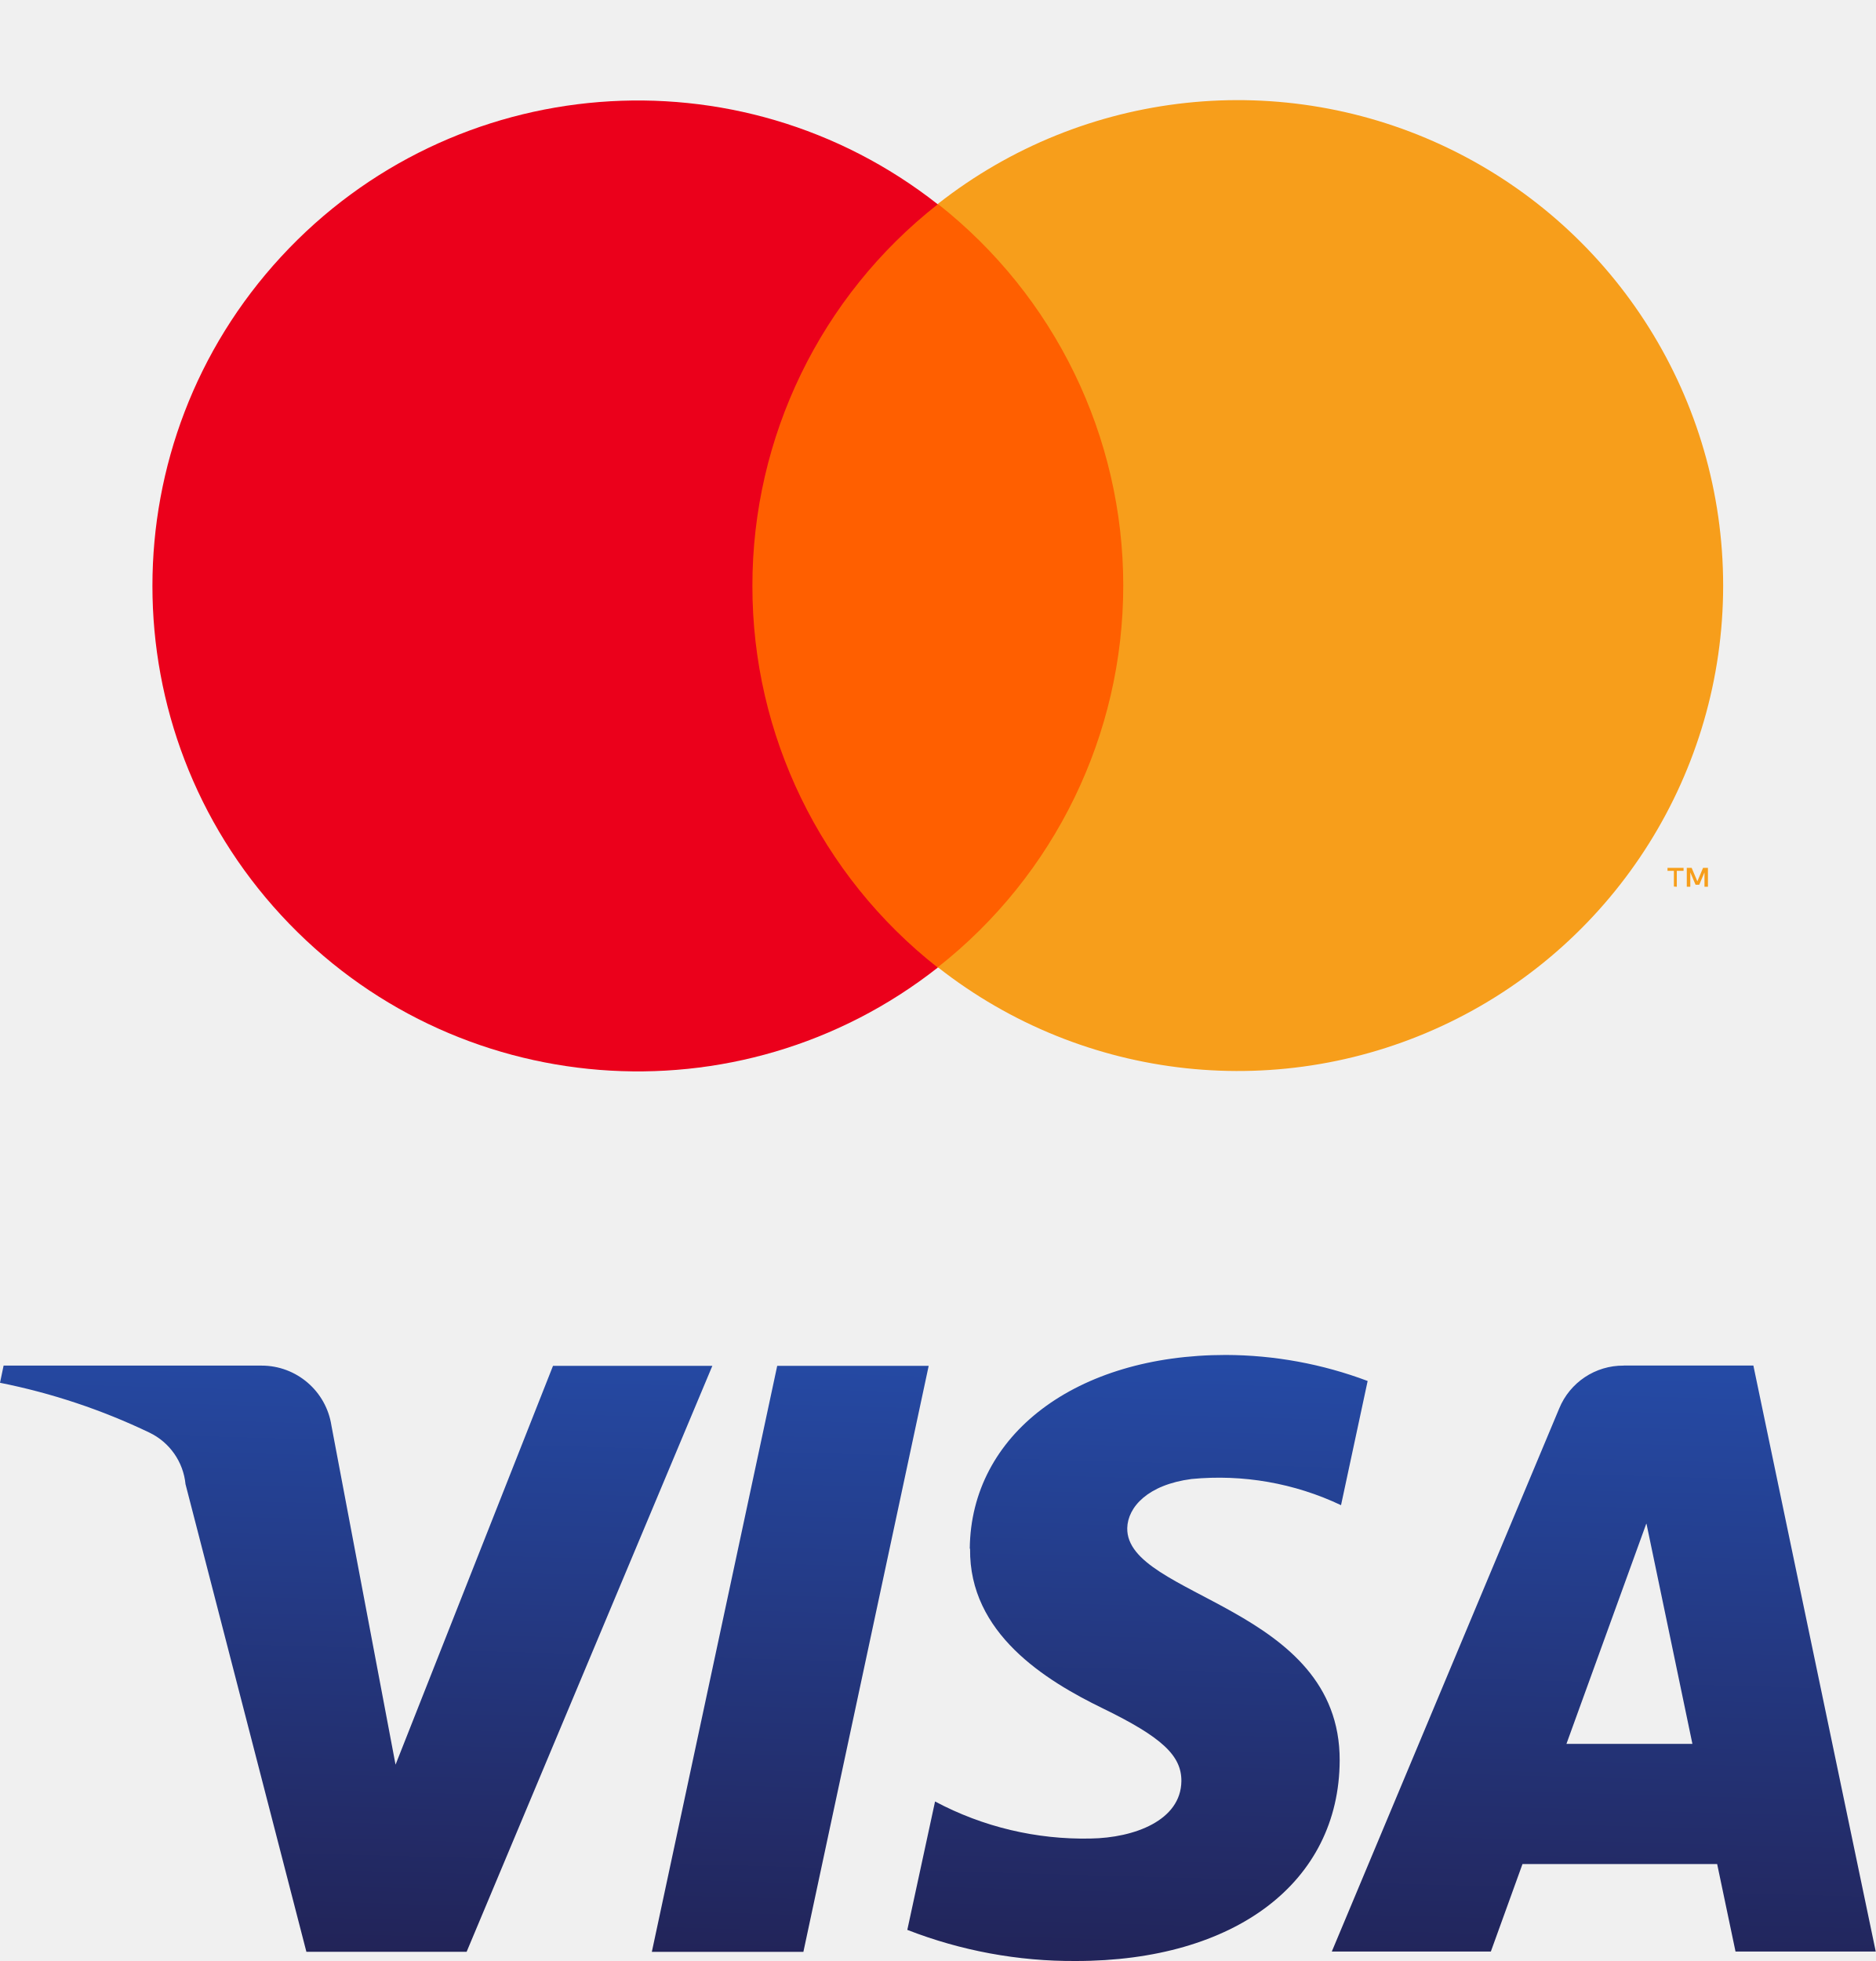
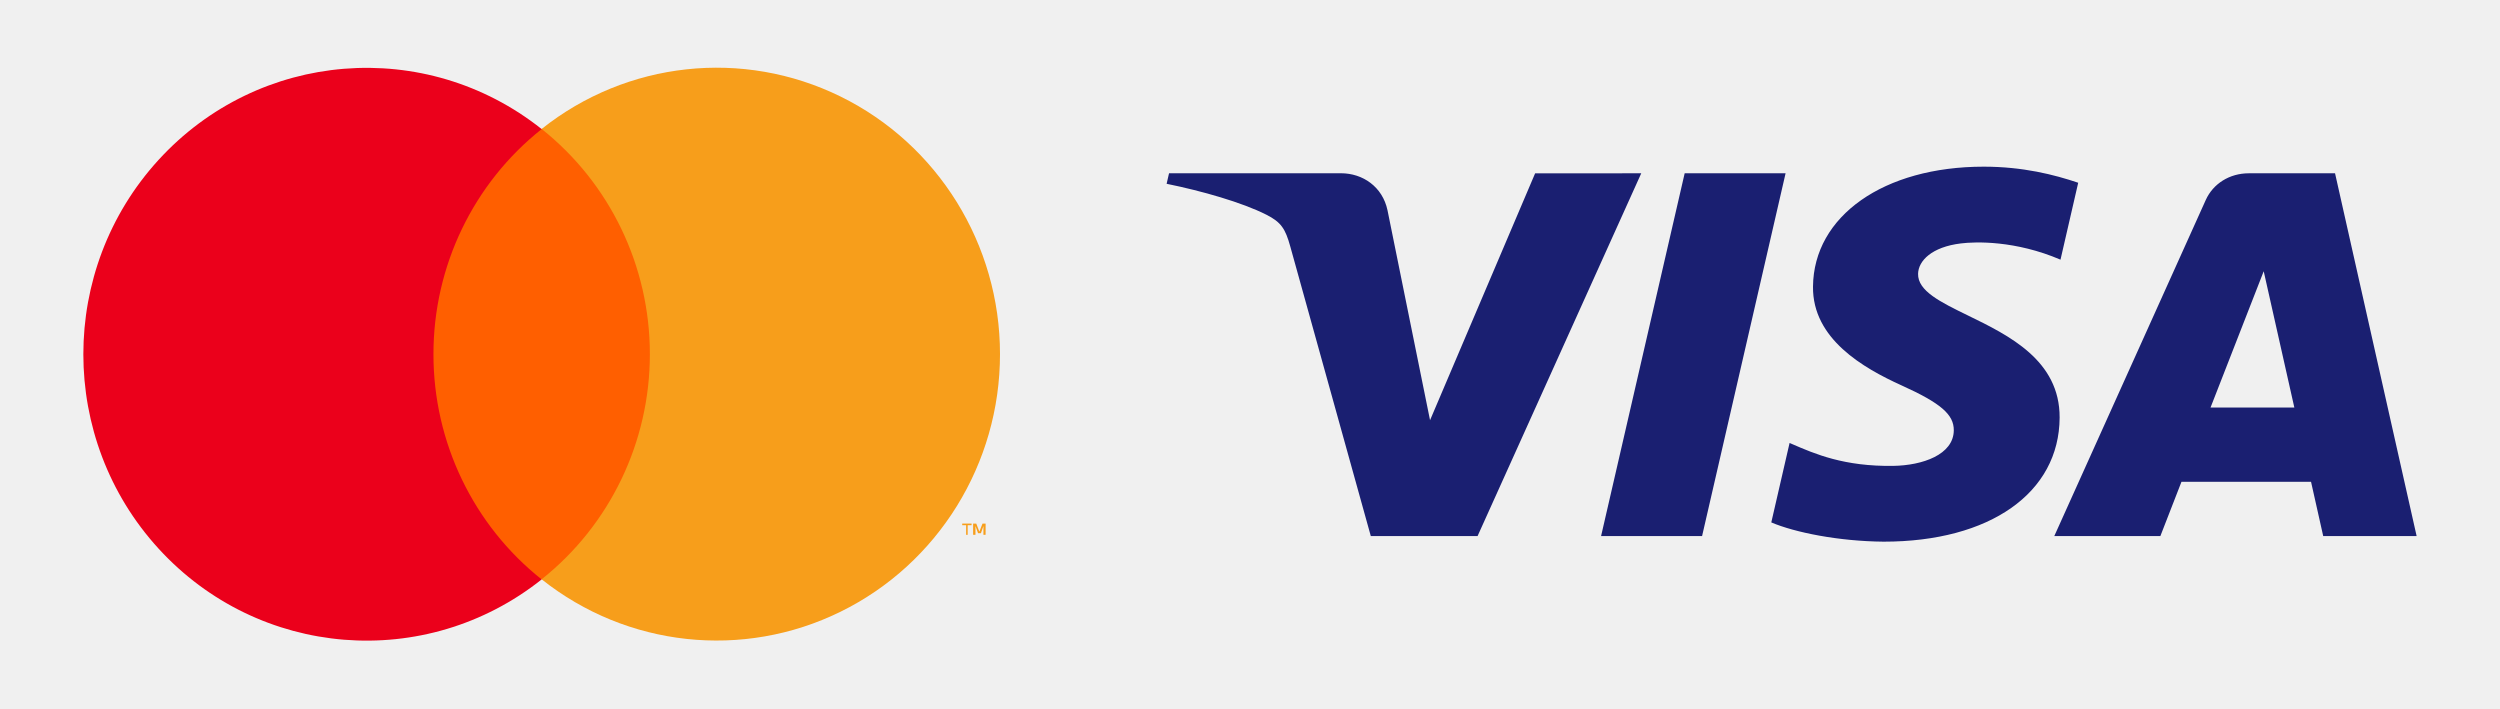
- <svg xmlns="http://www.w3.org/2000/svg" id="Component_2_2" data-name="Component 2 – 2" width="25.015" height="26.148" viewBox="0 0 25.015 26.148">
-   <defs>
-     <linearGradient id="linear-gradient" x1="0.46" y1="1.02" x2="0.549" gradientUnits="objectBoundingBox">
-       <stop offset="0" stop-color="#222357" />
-       <stop offset="1" stop-color="#254aa5" />
-     </linearGradient>
-   </defs>
-   <g id="visa-seeklogo.com" transform="translate(0 18.07)">
-     <path id="Path_13" data-name="Path 13" d="M12.937-80.086c-.014,1.125,1,1.753,1.769,2.127.787.383,1.052.629,1.049.971-.006.524-.628.756-1.21.765a4.223,4.223,0,0,1-2.075-.494L12.1-75.005a6.086,6.086,0,0,0,2.247.415c2.123,0,3.512-1.048,3.519-2.673.008-2.062-2.852-2.176-2.833-3.1.007-.279.273-.578.858-.654a3.8,3.8,0,0,1,1.993.349l.355-1.656a5.417,5.417,0,0,0-1.891-.347c-2,0-3.4,1.062-3.415,2.582m8.72-2.44a.921.921,0,0,0-.86.573l-3.032,7.24h2.121l.422-1.167H22.9l.245,1.167h1.87l-1.632-7.814H21.658m.3,2.111.612,2.934H20.89l1.064-2.934M10.365-82.526,8.693-74.712h2.021l1.671-7.814H10.365m-2.99,0-2.1,5.318L4.42-81.729a.942.942,0,0,0-.932-.8H.048L0-82.3a8.415,8.415,0,0,1,1.994.665.855.855,0,0,1,.48.687l1.612,6.235H6.223L9.5-82.526H7.375" transform="translate(0 82.668)" fill="url(#linear-gradient)" />
+ <svg xmlns="http://www.w3.org/2000/svg" fill="none" height="17" viewBox="0 0 60 17" width="60">
+   <path d="m9.729 3.095h6.546v10.809h-6.546z" fill="#ff5f00" />
+   <path d="m10.403 8.501c-.002-2.109.956-4.101 2.597-5.403-2.788-2.215-6.79-1.892-9.196.741-2.405 2.633-2.405 6.693 0 9.326 2.405 2.633 6.408 2.956 9.196.741-1.641-1.302-2.599-3.296-2.597-5.405z" fill="#eb001b" />
+   <g fill="#f79e1b">
+     <path d="m23.224 12.836v-.231h.094v-.039h-.225v.039h.094v.231z" />
+     <path d="m23.655 12.566h-.075l-.075.193-.075-.193h-.075v.27h.056v-.212l.062.173h.069l.06-.173v.212h.052z" />
+     <path d="m24 8.5c0 2.632-1.486 5.032-3.828 6.182-2.341 1.15-5.127.848-7.173-.779 1.64-1.303 2.598-3.295 2.598-5.404 0-2.109-.958-4.101-2.598-5.404 2.046-1.627 4.832-1.929 7.173-.779s3.828 3.551 3.828 6.182z" />
  </g>
-   <g id="mc_symbol" transform="translate(0.696)">
-     <g id="Group_16" data-name="Group 16" opacity="0">
-       <rect id="Rectangle_1" data-name="Rectangle 1" width="23.624" height="15.625" fill="#fff" />
-     </g>
-     <rect id="Rectangle_2" data-name="Rectangle 2" width="6.232" height="10.178" transform="translate(8.697 2.722)" fill="#ff5f00" />
-     <path id="Path_14" data-name="Path 14" d="M15.445,13.926a6.462,6.462,0,0,1,2.472-5.088,6.473,6.473,0,1,0,0,10.178,6.462,6.462,0,0,1-2.472-5.09Z" transform="translate(-6.107 -6.114)" fill="#eb001b" />
-     <path id="Path_15" data-name="Path 15" d="M119.934,64.612V64.4h.09V64.36h-.214V64.4h.085v.209Zm.415,0V64.36h-.065l-.076.18-.076-.18h-.065v.252h.047v-.191l.07.164h.049l.07-.164v.191Z" transform="translate(-98.268 -52.788)" fill="#f79e1b" />
-     <path id="Path_16" data-name="Path 16" d="M76.163,13.915A6.473,6.473,0,0,1,65.69,19a6.473,6.473,0,0,0,0-10.178,6.473,6.473,0,0,1,10.473,5.088Z" transform="translate(-53.879 -6.103)" fill="#f79e1b" />
-   </g>
+   <path clip-rule="evenodd" d="m49.431 10.022c.006-1.375-1.22-1.973-2.201-2.451-.658-.321-1.206-.588-1.196-1.0.007-.312.328-.644 1.028-.729.347-.043 1.304-.075 2.39.39l.425-1.846c-.583-.197-1.333-.386-2.268-.386-2.396 0-4.082 1.183-4.097 2.879-.015 1.253 1.204 1.952 2.122 2.369.945.427 1.261.701 1.257 1.081-.006.585-.753.841-1.45.852-1.182.018-1.882-.286-2.438-.527l-.053-.023-.439 1.907c.567.241 1.611.452 2.696.462 2.55 0 4.215-1.169 4.224-2.978zm-10.041-5.863-3.928 8.706h-2.563l-1.932-6.948c-.118-.428-.22-.585-.576-.765-.582-.294-1.544-.569-2.392-.741l.058-.253h4.125c.525 0 .999.325 1.118.888l1.021 5.039 2.522-5.925zm18.609 8.706h-2.242l-.292-1.301h-3.11l-.506 1.301h-2.546l3.636-8.067c.175-.387.567-.639 1.032-.639h2.07zm-4.946-3.085 1.276-3.27.735 3.27zm-12.203 3.085 2.004-8.706h-2.422l-2.006 8.706z" fill="#1a1f71" fill-rule="evenodd" />
</svg>
